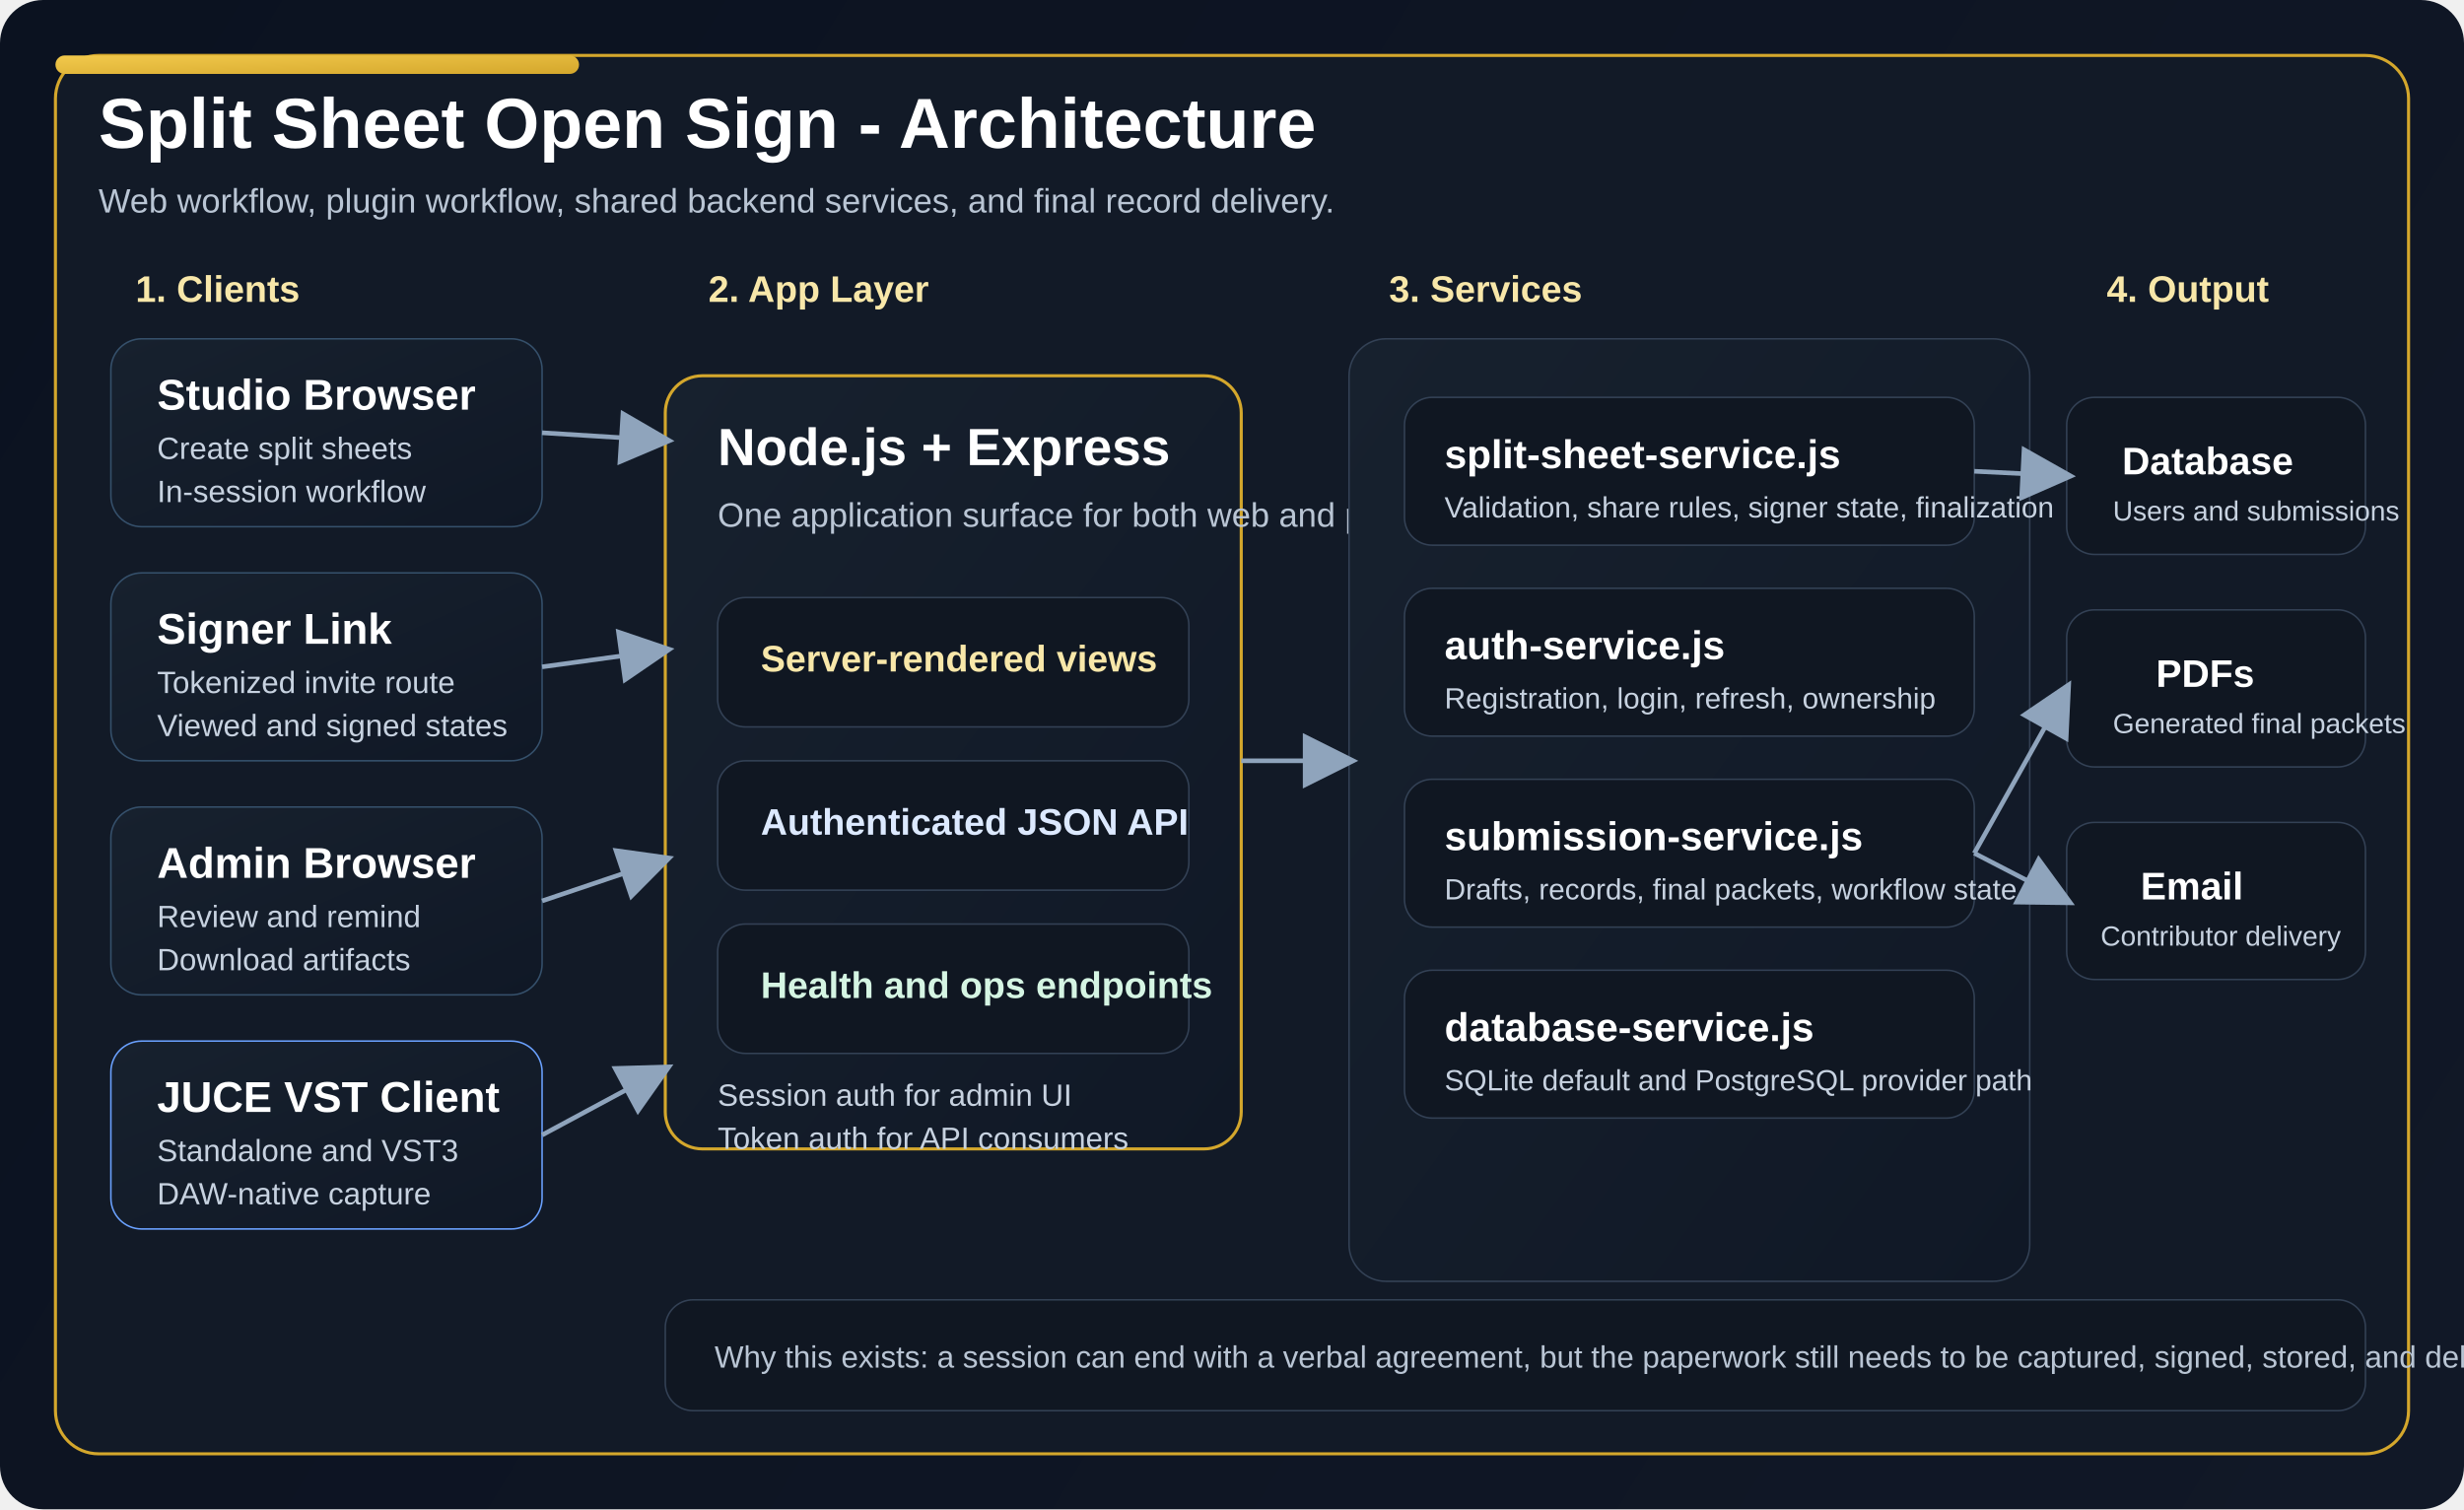
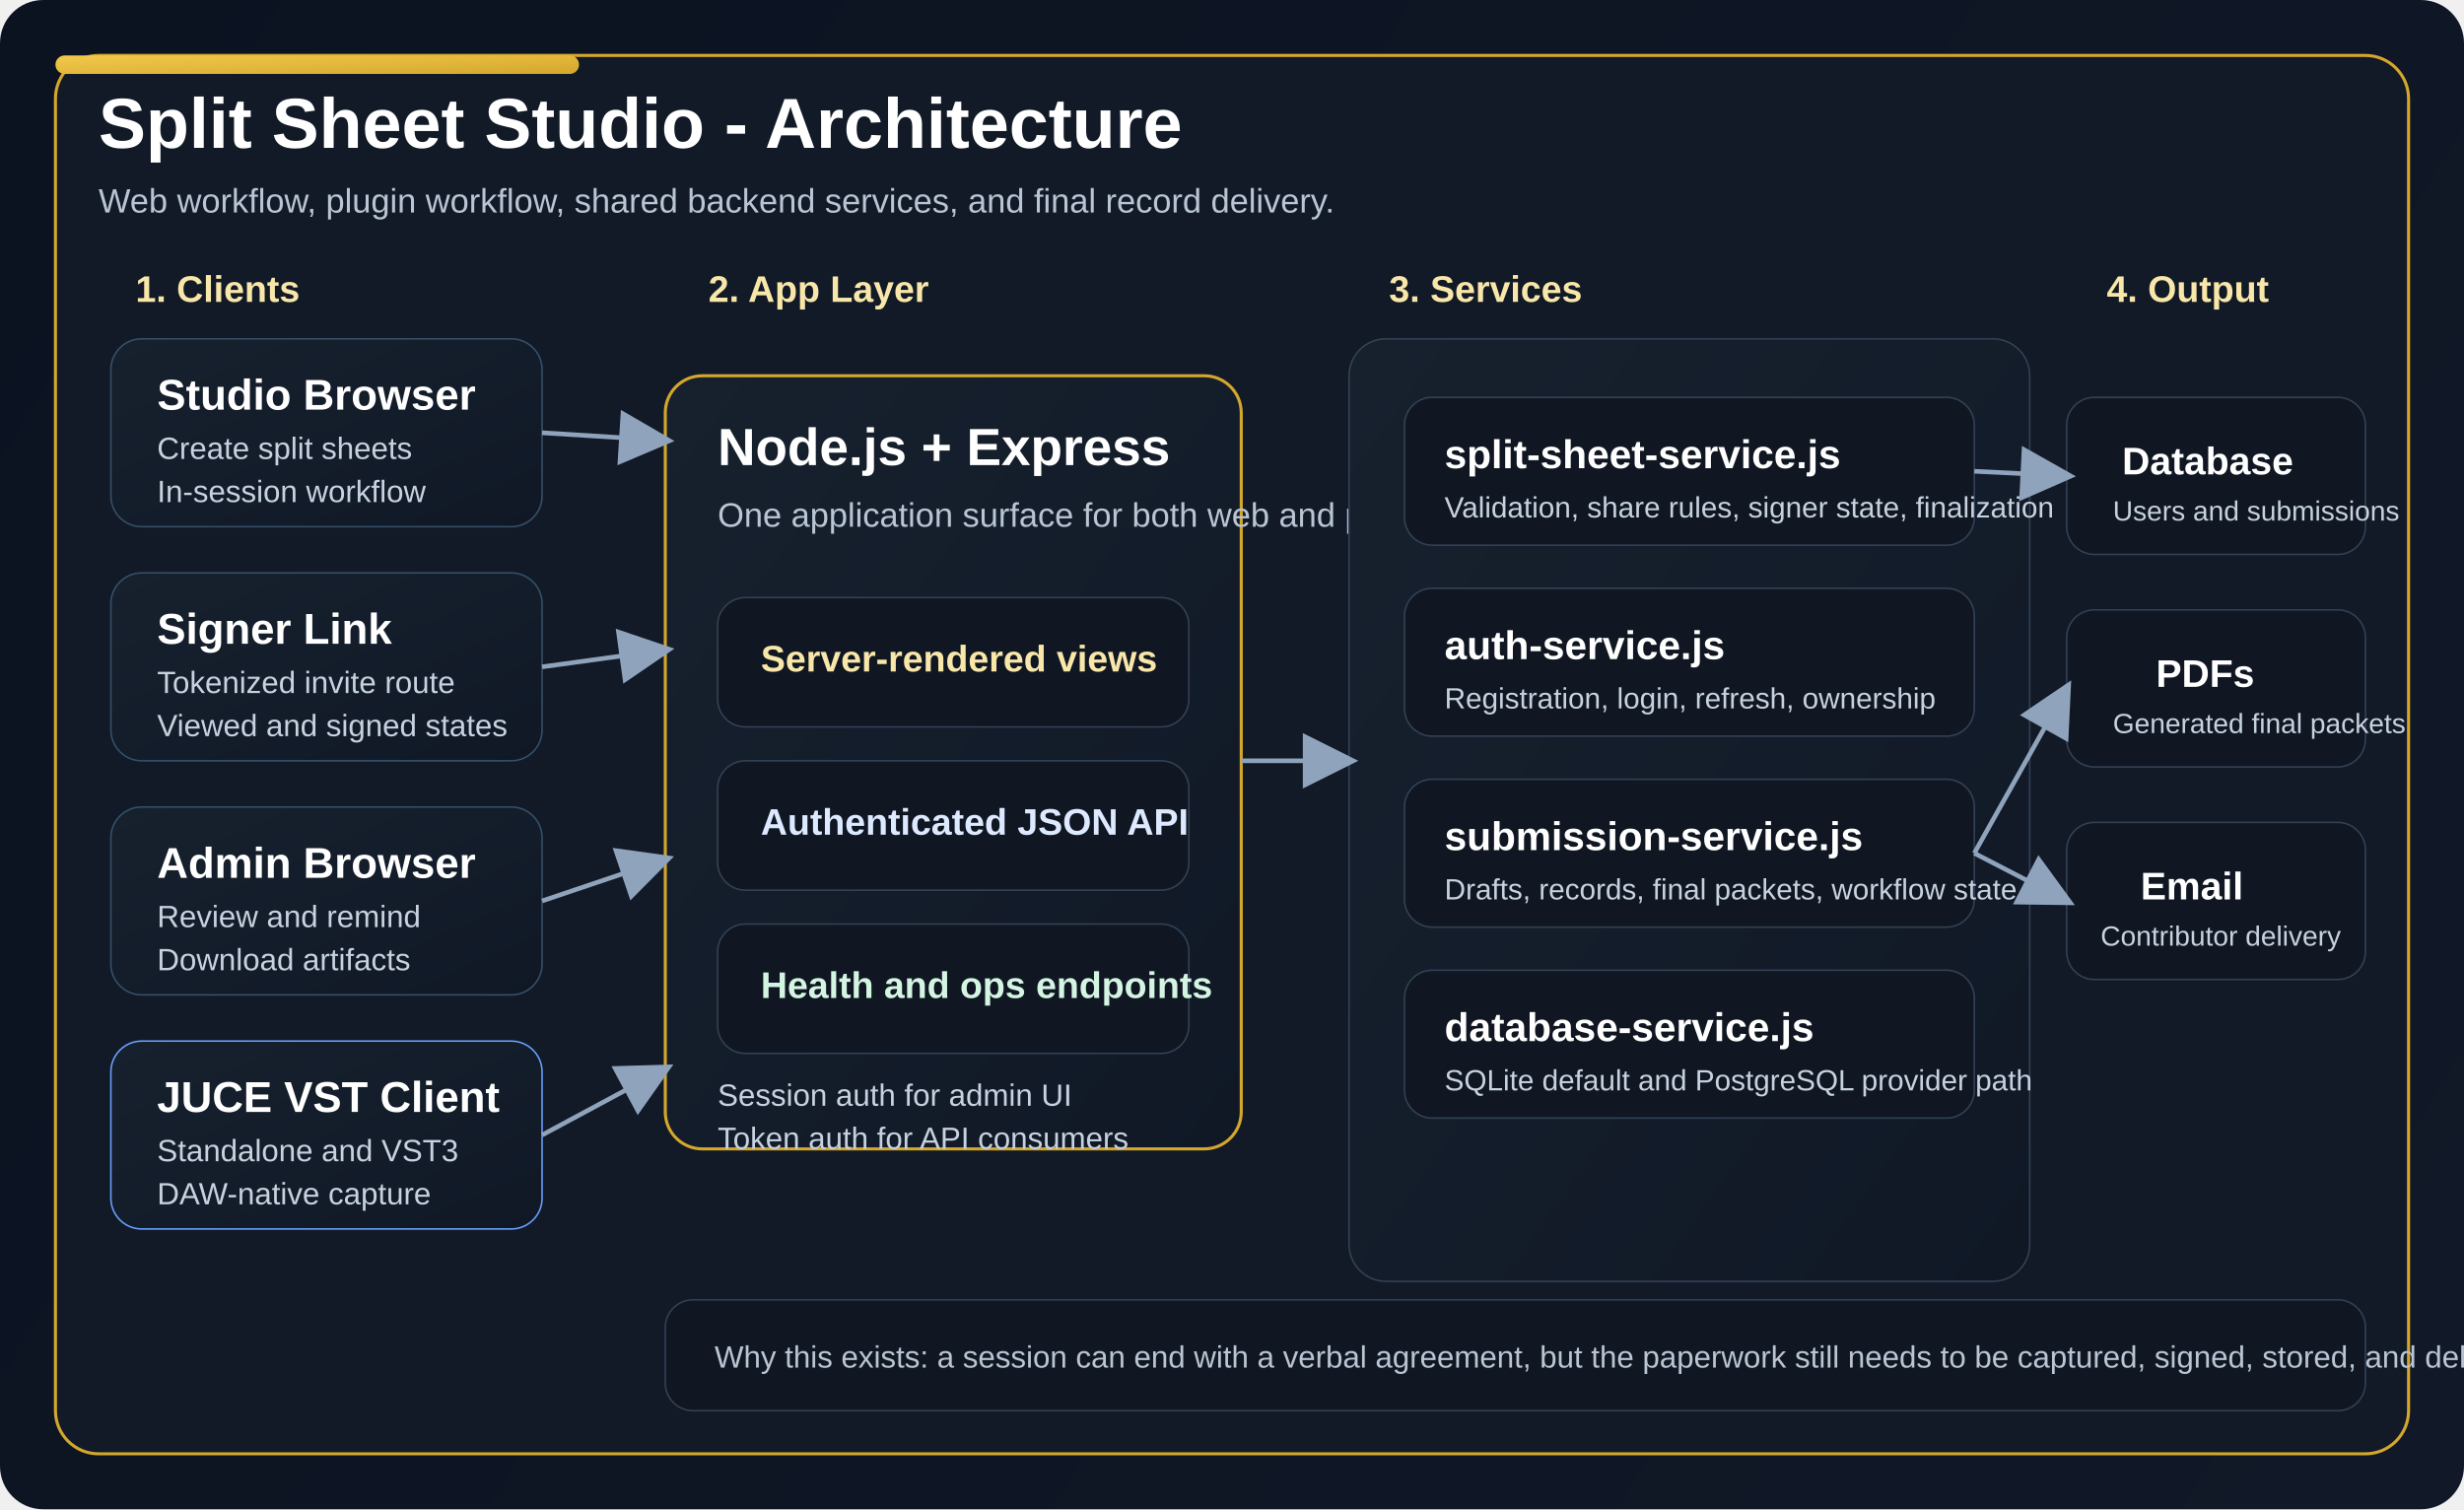
<svg xmlns="http://www.w3.org/2000/svg" width="1600" height="980" viewBox="0 0 1600 980" fill="none">
  <defs>
    <linearGradient id="bg" x1="0" y1="0" x2="1600" y2="980" gradientUnits="userSpaceOnUse">
      <stop stop-color="#0B1220" />
      <stop offset="1" stop-color="#111827" />
    </linearGradient>
    <linearGradient id="gold" x1="0" y1="0" x2="1" y2="1">
      <stop stop-color="#F2C94C" />
      <stop offset="1" stop-color="#D4A72C" />
    </linearGradient>
    <linearGradient id="panel" x1="0" y1="0" x2="1" y2="1">
      <stop stop-color="#17212E" />
      <stop offset="1" stop-color="#101826" />
    </linearGradient>
    <marker id="arrow" markerWidth="12" markerHeight="12" refX="10" refY="6" orient="auto">
      <path d="M0 0L12 6L0 12V0Z" fill="#8FA4BC" />
    </marker>
  </defs>
  <rect width="1600" height="980" rx="28" fill="url(#bg)" />
  <rect x="36" y="36" width="1528" height="908" rx="28" fill="#121A27" stroke="#D4A72C" stroke-width="2" />
  <rect x="36" y="36" width="340" height="12" rx="6" fill="url(#gold)" />
-   <text x="64" y="96" fill="white" font-size="46" font-family="Segoe UI, Arial, sans-serif" font-weight="700">Split Sheet Open Sign - Architecture</text>
+   <text x="64" y="96" fill="white" font-size="46" font-family="Segoe UI, Arial, sans-serif" font-weight="700">Split Sheet Studio - Architecture</text>
  <text x="64" y="138" fill="#B9C5D4" font-size="22" font-family="Segoe UI, Arial, sans-serif">Web workflow, plugin workflow, shared backend services, and final record delivery.</text>
  <text x="88" y="196" fill="#F8E7A9" font-size="24" font-family="Segoe UI, Arial, sans-serif" font-weight="700">1. Clients</text>
  <rect x="72" y="220" width="280" height="122" rx="20" fill="url(#panel)" stroke="#35506B" />
  <text x="102" y="266" fill="white" font-size="28" font-family="Segoe UI, Arial, sans-serif" font-weight="700">Studio Browser</text>
  <text x="102" y="298" fill="#C7D2E0" font-size="20" font-family="Segoe UI, Arial, sans-serif">Create split sheets</text>
  <text x="102" y="326" fill="#C7D2E0" font-size="20" font-family="Segoe UI, Arial, sans-serif">In-session workflow</text>
  <rect x="72" y="372" width="280" height="122" rx="20" fill="url(#panel)" stroke="#35506B" />
  <text x="102" y="418" fill="white" font-size="28" font-family="Segoe UI, Arial, sans-serif" font-weight="700">Signer Link</text>
  <text x="102" y="450" fill="#C7D2E0" font-size="20" font-family="Segoe UI, Arial, sans-serif">Tokenized invite route</text>
  <text x="102" y="478" fill="#C7D2E0" font-size="20" font-family="Segoe UI, Arial, sans-serif">Viewed and signed states</text>
  <rect x="72" y="524" width="280" height="122" rx="20" fill="url(#panel)" stroke="#35506B" />
  <text x="102" y="570" fill="white" font-size="28" font-family="Segoe UI, Arial, sans-serif" font-weight="700">Admin Browser</text>
  <text x="102" y="602" fill="#C7D2E0" font-size="20" font-family="Segoe UI, Arial, sans-serif">Review and remind</text>
  <text x="102" y="630" fill="#C7D2E0" font-size="20" font-family="Segoe UI, Arial, sans-serif">Download artifacts</text>
  <rect x="72" y="676" width="280" height="122" rx="20" fill="url(#panel)" stroke="#6AA1FF" />
  <text x="102" y="722" fill="white" font-size="28" font-family="Segoe UI, Arial, sans-serif" font-weight="700">JUCE VST Client</text>
  <text x="102" y="754" fill="#C7D2E0" font-size="20" font-family="Segoe UI, Arial, sans-serif">Standalone and VST3</text>
  <text x="102" y="782" fill="#C7D2E0" font-size="20" font-family="Segoe UI, Arial, sans-serif">DAW-native capture</text>
  <text x="460" y="196" fill="#F8E7A9" font-size="24" font-family="Segoe UI, Arial, sans-serif" font-weight="700">2. App Layer</text>
  <rect x="432" y="244" width="374" height="502" rx="24" fill="url(#panel)" stroke="#D4A72C" stroke-width="2" />
  <text x="466" y="302" fill="white" font-size="34" font-family="Segoe UI, Arial, sans-serif" font-weight="700">Node.js + Express</text>
  <text x="466" y="342" fill="#B9C5D4" font-size="22" font-family="Segoe UI, Arial, sans-serif">One application surface for both web and plugin clients.</text>
  <rect x="466" y="388" width="306" height="84" rx="18" fill="#101722" stroke="#334155" />
  <text x="494" y="436" fill="#F8E7A9" font-size="24" font-family="Segoe UI, Arial, sans-serif" font-weight="700">Server-rendered views</text>
  <rect x="466" y="494" width="306" height="84" rx="18" fill="#101722" stroke="#334155" />
  <text x="494" y="542" fill="#DCE9FF" font-size="24" font-family="Segoe UI, Arial, sans-serif" font-weight="700">Authenticated JSON API</text>
  <rect x="466" y="600" width="306" height="84" rx="18" fill="#101722" stroke="#334155" />
  <text x="494" y="648" fill="#D5F5E3" font-size="24" font-family="Segoe UI, Arial, sans-serif" font-weight="700">Health and ops endpoints</text>
  <text x="466" y="718" fill="#C7D2E0" font-size="20" font-family="Segoe UI, Arial, sans-serif">Session auth for admin UI</text>
  <text x="466" y="746" fill="#C7D2E0" font-size="20" font-family="Segoe UI, Arial, sans-serif">Token auth for API consumers</text>
  <text x="902" y="196" fill="#F8E7A9" font-size="24" font-family="Segoe UI, Arial, sans-serif" font-weight="700">3. Services</text>
  <rect x="876" y="220" width="442" height="612" rx="24" fill="url(#panel)" stroke="#334155" />
  <rect x="912" y="258" width="370" height="96" rx="18" fill="#101722" stroke="#334155" />
  <text x="938" y="304" fill="white" font-size="26" font-family="Segoe UI, Arial, sans-serif" font-weight="700">split-sheet-service.js</text>
  <text x="938" y="336" fill="#C7D2E0" font-size="19" font-family="Segoe UI, Arial, sans-serif">Validation, share rules, signer state, finalization</text>
  <rect x="912" y="382" width="370" height="96" rx="18" fill="#101722" stroke="#334155" />
  <text x="938" y="428" fill="white" font-size="26" font-family="Segoe UI, Arial, sans-serif" font-weight="700">auth-service.js</text>
  <text x="938" y="460" fill="#C7D2E0" font-size="19" font-family="Segoe UI, Arial, sans-serif">Registration, login, refresh, ownership</text>
  <rect x="912" y="506" width="370" height="96" rx="18" fill="#101722" stroke="#334155" />
  <text x="938" y="552" fill="white" font-size="26" font-family="Segoe UI, Arial, sans-serif" font-weight="700">submission-service.js</text>
  <text x="938" y="584" fill="#C7D2E0" font-size="19" font-family="Segoe UI, Arial, sans-serif">Drafts, records, final packets, workflow state</text>
  <rect x="912" y="630" width="370" height="96" rx="18" fill="#101722" stroke="#334155" />
  <text x="938" y="676" fill="white" font-size="26" font-family="Segoe UI, Arial, sans-serif" font-weight="700">database-service.js</text>
  <text x="938" y="708" fill="#C7D2E0" font-size="19" font-family="Segoe UI, Arial, sans-serif">SQLite default and PostgreSQL provider path</text>
  <text x="1368" y="196" fill="#F8E7A9" font-size="24" font-family="Segoe UI, Arial, sans-serif" font-weight="700">4. Output</text>
  <rect x="1342" y="258" width="194" height="102" rx="18" fill="#101722" stroke="#334155" />
  <text x="1378" y="308" fill="white" font-size="25" font-family="Segoe UI, Arial, sans-serif" font-weight="700">Database</text>
  <text x="1372" y="338" fill="#C7D2E0" font-size="18" font-family="Segoe UI, Arial, sans-serif">Users and submissions</text>
  <rect x="1342" y="396" width="194" height="102" rx="18" fill="#101722" stroke="#334155" />
  <text x="1400" y="446" fill="white" font-size="25" font-family="Segoe UI, Arial, sans-serif" font-weight="700">PDFs</text>
  <text x="1372" y="476" fill="#C7D2E0" font-size="18" font-family="Segoe UI, Arial, sans-serif">Generated final packets</text>
  <rect x="1342" y="534" width="194" height="102" rx="18" fill="#101722" stroke="#334155" />
  <text x="1390" y="584" fill="white" font-size="25" font-family="Segoe UI, Arial, sans-serif" font-weight="700">Email</text>
  <text x="1364" y="614" fill="#C7D2E0" font-size="18" font-family="Segoe UI, Arial, sans-serif">Contributor delivery</text>
  <rect x="432" y="844" width="1104" height="72" rx="18" fill="#101722" stroke="#334155" />
  <text x="464" y="888" fill="#B9C5D4" font-size="20" font-family="Segoe UI, Arial, sans-serif">Why this exists: a session can end with a verbal agreement, but the paperwork still needs to be captured, signed, stored, and delivered fast.</text>
  <line x1="352" y1="281" x2="432" y2="286" stroke="#8FA4BC" stroke-width="3" marker-end="url(#arrow)" />
  <line x1="352" y1="433" x2="432" y2="422" stroke="#8FA4BC" stroke-width="3" marker-end="url(#arrow)" />
  <line x1="352" y1="585" x2="432" y2="558" stroke="#8FA4BC" stroke-width="3" marker-end="url(#arrow)" />
  <line x1="352" y1="737" x2="432" y2="694" stroke="#8FA4BC" stroke-width="3" marker-end="url(#arrow)" />
  <line x1="806" y1="494" x2="876" y2="494" stroke="#8FA4BC" stroke-width="3" marker-end="url(#arrow)" />
  <line x1="1282" y1="306" x2="1342" y2="309" stroke="#8FA4BC" stroke-width="3" marker-end="url(#arrow)" />
  <line x1="1282" y1="554" x2="1342" y2="447" stroke="#8FA4BC" stroke-width="3" marker-end="url(#arrow)" />
  <line x1="1282" y1="554" x2="1342" y2="585" stroke="#8FA4BC" stroke-width="3" marker-end="url(#arrow)" />
</svg>
